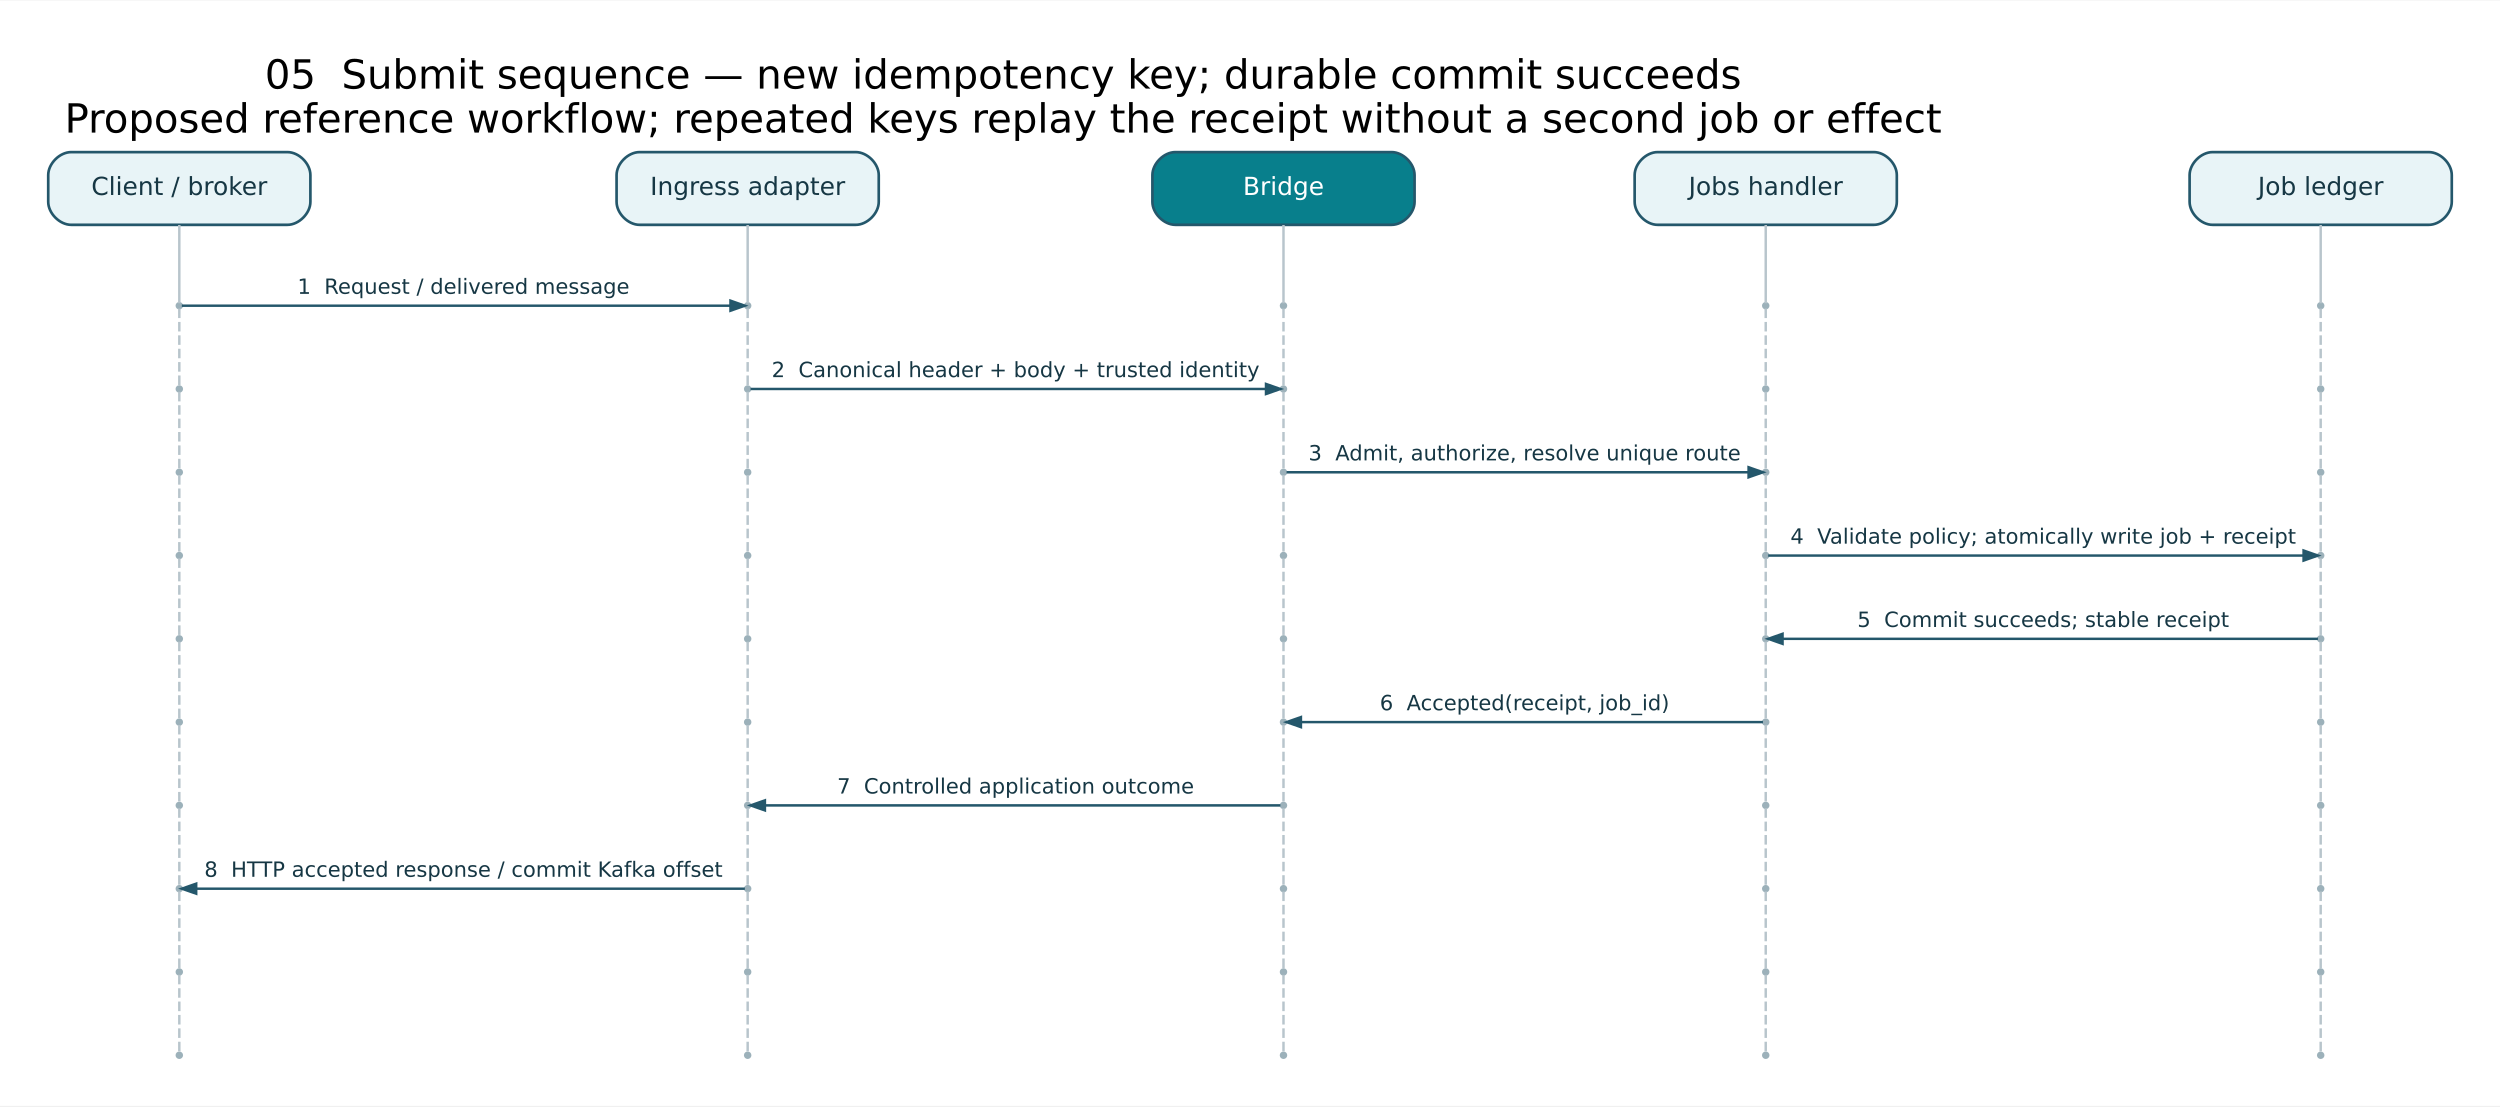
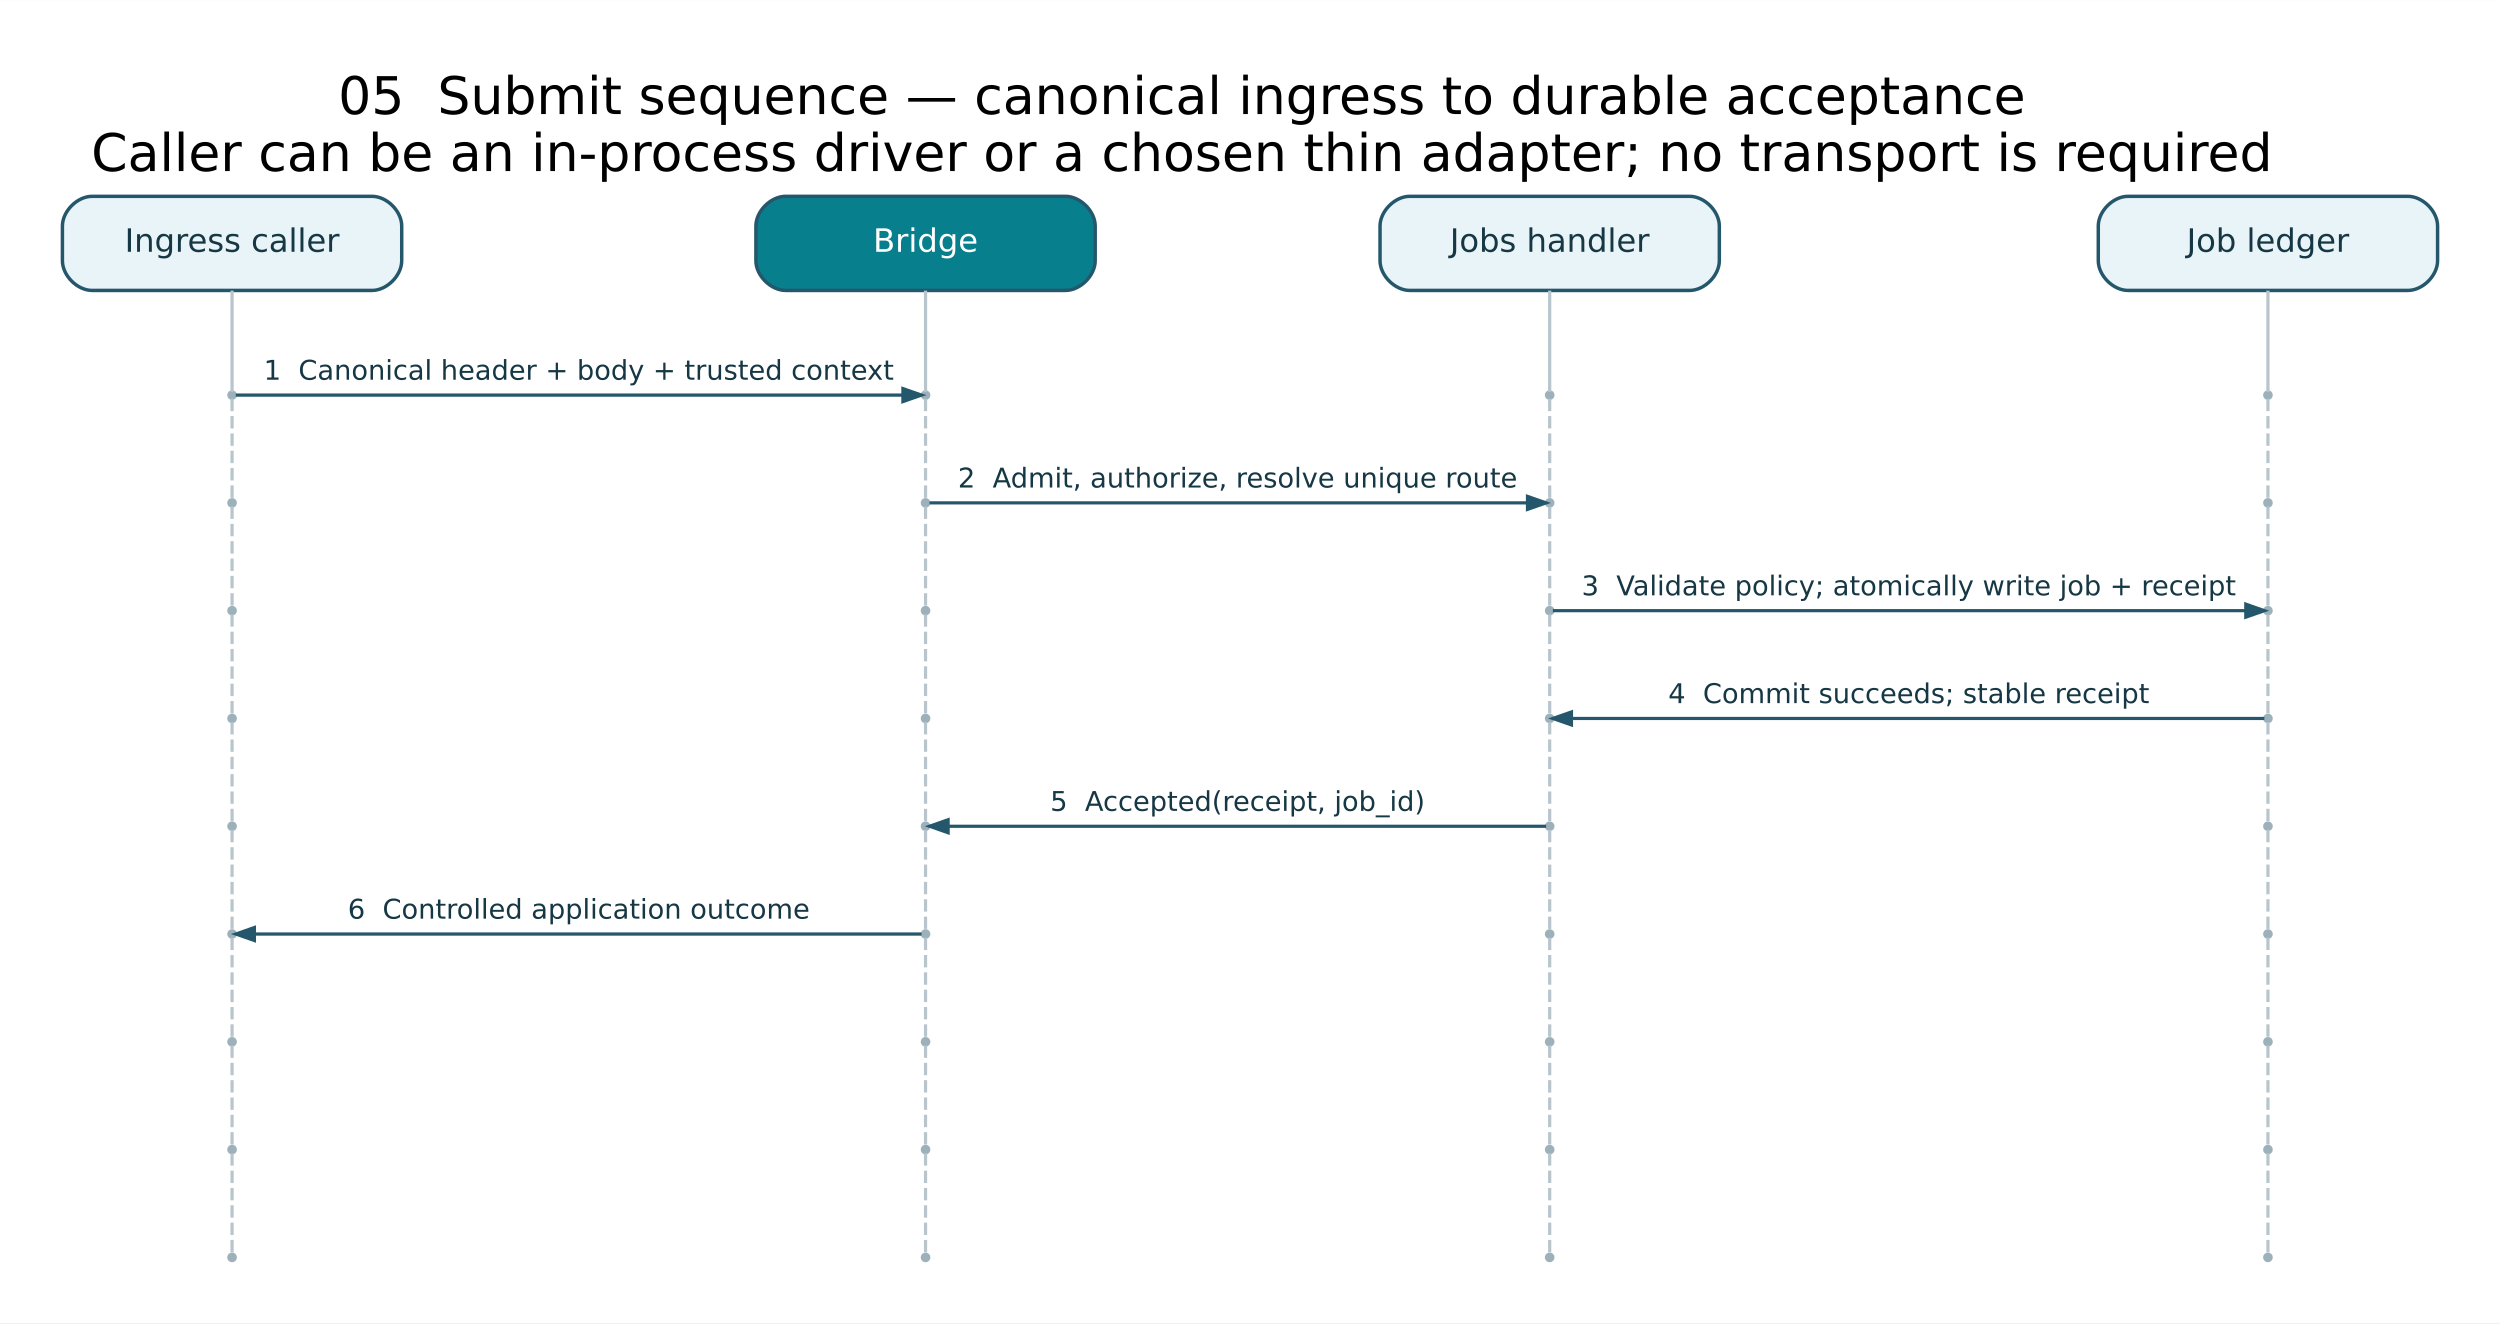
- <svg xmlns="http://www.w3.org/2000/svg" width="1306pt" height="578pt" viewBox="0.00 0.00 1306.40 577.60">
-   <g id="graph0" class="graph" transform="scale(1 1) rotate(0) translate(25.2 552.4)">
-     <polygon fill="white" stroke="transparent" points="-25.2,25.2 -25.2,-552.4 1281.2,-552.4 1281.2,25.2 -25.2,25.2" />
-     <text text-anchor="middle" x="499" y="-506.4" font-family="DejaVu Sans" font-size="21.00">05  Submit sequence — new idempotency key; durable commit succeeds</text>
-     <text text-anchor="middle" x="499" y="-483.4" font-family="DejaVu Sans" font-size="21.00">Proposed reference workflow; repeated keys replay the receipt without a second job or effect</text>
+ <svg xmlns="http://www.w3.org/2000/svg" width="1009pt" height="534pt" viewBox="0.00 0.00 1009.40 534.08">
+   <g id="graph0" class="graph" transform="scale(1 1) rotate(0) translate(25.2 508.88)">
+     <polygon fill="white" stroke="transparent" points="-25.2,25.2 -25.2,-508.88 984.2,-508.88 984.2,25.2 -25.2,25.2" />
+     <text text-anchor="middle" x="452" y="-462.88" font-family="DejaVu Sans" font-size="21.00">05  Submit sequence — canonical ingress to durable acceptance</text>
+     <text text-anchor="middle" x="452" y="-439.88" font-family="DejaVu Sans" font-size="21.00">Caller can be an in-process driver or a chosen thin adapter; no transport is required</text>
    <g id="node1" class="node">
-       <path fill="#e8f4f7" stroke="#24576b" stroke-width="1.4" d="M125,-473.2C125,-473.2 12,-473.2 12,-473.2 6,-473.2 0,-467.2 0,-461.2 0,-461.2 0,-447.2 0,-447.2 0,-441.2 6,-435.2 12,-435.2 12,-435.2 125,-435.2 125,-435.2 131,-435.2 137,-441.2 137,-447.2 137,-447.2 137,-461.2 137,-461.2 137,-467.2 131,-473.2 125,-473.2" />
-       <text text-anchor="middle" x="68.5" y="-450.8" font-family="DejaVu Sans" font-size="13.00" fill="#163744">Client / broker</text>
+       <path fill="#e8f4f7" stroke="#24576b" stroke-width="1.4" d="M125,-429.68C125,-429.68 12,-429.68 12,-429.68 6,-429.68 0,-423.68 0,-417.68 0,-417.68 0,-403.68 0,-403.68 0,-397.68 6,-391.68 12,-391.68 12,-391.68 125,-391.68 125,-391.68 131,-391.68 137,-397.68 137,-403.68 137,-403.68 137,-417.68 137,-417.68 137,-423.68 131,-429.68 125,-429.68" />
+       <text text-anchor="middle" x="68.5" y="-407.28" font-family="DejaVu Sans" font-size="13.00" fill="#163744">Ingress caller</text>
    </g>
    <g id="node2" class="node">
-       <path fill="#e8f4f7" stroke="#24576b" stroke-width="1.4" d="M422,-473.2C422,-473.2 309,-473.2 309,-473.2 303,-473.2 297,-467.2 297,-461.2 297,-461.2 297,-447.2 297,-447.2 297,-441.2 303,-435.2 309,-435.2 309,-435.2 422,-435.2 422,-435.2 428,-435.2 434,-441.2 434,-447.2 434,-447.2 434,-461.2 434,-461.2 434,-467.2 428,-473.2 422,-473.2" />
-       <text text-anchor="middle" x="365.5" y="-450.8" font-family="DejaVu Sans" font-size="13.00" fill="#163744">Ingress adapter</text>
+       <path fill="#087f8c" stroke="#24576b" stroke-width="1.4" d="M405,-429.68C405,-429.68 292,-429.68 292,-429.68 286,-429.68 280,-423.68 280,-417.68 280,-417.68 280,-403.68 280,-403.68 280,-397.68 286,-391.68 292,-391.68 292,-391.68 405,-391.68 405,-391.68 411,-391.68 417,-397.68 417,-403.68 417,-403.68 417,-417.68 417,-417.68 417,-423.68 411,-429.68 405,-429.68" />
+       <text text-anchor="middle" x="348.5" y="-407.28" font-family="DejaVu Sans" font-size="13.00" fill="white">Bridge</text>
+     </g>
+     <g id="node5" class="node">
+       <ellipse fill="#9cb1ba" stroke="#9cb1ba" stroke-width="1.4" cx="68.5" cy="-349.42" rx="1.26" ry="1.26" />
+     </g>
+     <g id="edge31" class="edge">
+       <path fill="none" stroke="#b8c5cc" stroke-width="1.3" d="M68.5,-391.58C68.5,-375.24 68.5,-353.36 68.5,-350.69" />
+     </g>
+     <g id="node3" class="node">
+       <path fill="#e8f4f7" stroke="#24576b" stroke-width="1.4" d="M657,-429.68C657,-429.68 544,-429.68 544,-429.68 538,-429.68 532,-423.68 532,-417.68 532,-417.68 532,-403.68 532,-403.68 532,-397.68 538,-391.68 544,-391.68 544,-391.68 657,-391.68 657,-391.68 663,-391.68 669,-397.68 669,-403.68 669,-403.68 669,-417.68 669,-417.68 669,-423.68 663,-429.68 657,-429.68" />
+       <text text-anchor="middle" x="600.5" y="-407.28" font-family="DejaVu Sans" font-size="13.00" fill="#163744">Jobs handler</text>
    </g>
    <g id="node6" class="node">
-       <ellipse fill="#9cb1ba" stroke="#9cb1ba" stroke-width="1.4" cx="68.5" cy="-392.94" rx="1.26" ry="1.26" />
+       <ellipse fill="#9cb1ba" stroke="#9cb1ba" stroke-width="1.4" cx="348.5" cy="-349.42" rx="1.26" ry="1.26" />
+     </g>
+     <g id="edge40" class="edge">
+       <path fill="none" stroke="#b8c5cc" stroke-width="1.3" d="M348.5,-391.58C348.5,-375.24 348.5,-353.36 348.5,-350.69" />
+     </g>
+     <g id="node4" class="node">
+       <path fill="#e8f4f7" stroke="#24576b" stroke-width="1.4" d="M947,-429.68C947,-429.68 834,-429.68 834,-429.68 828,-429.68 822,-423.68 822,-417.68 822,-417.68 822,-403.68 822,-403.68 822,-397.68 828,-391.68 834,-391.68 834,-391.68 947,-391.68 947,-391.68 953,-391.68 959,-397.68 959,-403.68 959,-403.68 959,-417.68 959,-417.68 959,-423.68 953,-429.68 947,-429.68" />
+       <text text-anchor="middle" x="890.5" y="-407.28" font-family="DejaVu Sans" font-size="13.00" fill="#163744">Job ledger</text>
+     </g>
+     <g id="node7" class="node">
+       <ellipse fill="#9cb1ba" stroke="#9cb1ba" stroke-width="1.4" cx="600.5" cy="-349.42" rx="1.26" ry="1.26" />
+     </g>
+     <g id="edge49" class="edge">
+       <path fill="none" stroke="#b8c5cc" stroke-width="1.3" d="M600.5,-391.58C600.5,-375.24 600.5,-353.36 600.5,-350.69" />
+     </g>
+     <g id="node8" class="node">
+       <ellipse fill="#9cb1ba" stroke="#9cb1ba" stroke-width="1.4" cx="890.5" cy="-349.42" rx="1.26" ry="1.26" />
+     </g>
+     <g id="edge58" class="edge">
+       <path fill="none" stroke="#b8c5cc" stroke-width="1.3" d="M890.5,-391.58C890.5,-375.24 890.5,-353.36 890.5,-350.69" />
+     </g>
+     <g id="edge67" class="edge">
+       <path fill="none" stroke="#24576b" stroke-width="1.3" d="M70.01,-349.42C89.54,-349.42 293.12,-349.42 339.25,-349.42" />
+       <polygon fill="#24576b" stroke="#24576b" stroke-width="1.3" points="339.36,-352.05 346.86,-349.42 339.36,-346.8 339.36,-352.05" />
+       <text text-anchor="middle" x="208.5" y="-355.62" font-family="DejaVu Sans" font-size="11.00" fill="#163744">1  Canonical header + body + trusted context</text>
+     </g>
+     <g id="node9" class="node">
+       <ellipse fill="#9cb1ba" stroke="#9cb1ba" stroke-width="1.4" cx="68.5" cy="-305.9" rx="1.26" ry="1.26" />
+     </g>
+     <g id="edge32" class="edge">
+       <path fill="none" stroke="#b8c5cc" stroke-width="1.3" stroke-dasharray="5,2" d="M68.5,-347.95C68.5,-343.68 68.5,-311.34 68.5,-307.31" />
+     </g>
+     <g id="node10" class="node">
+       <ellipse fill="#9cb1ba" stroke="#9cb1ba" stroke-width="1.4" cx="348.5" cy="-305.9" rx="1.26" ry="1.26" />
+     </g>
+     <g id="edge41" class="edge">
+       <path fill="none" stroke="#b8c5cc" stroke-width="1.3" stroke-dasharray="5,2" d="M348.5,-347.95C348.5,-343.68 348.5,-311.34 348.5,-307.31" />
+     </g>
+     <g id="node11" class="node">
+       <ellipse fill="#9cb1ba" stroke="#9cb1ba" stroke-width="1.4" cx="600.5" cy="-305.9" rx="1.26" ry="1.26" />
+     </g>
+     <g id="edge50" class="edge">
+       <path fill="none" stroke="#b8c5cc" stroke-width="1.3" stroke-dasharray="5,2" d="M600.5,-347.95C600.5,-343.68 600.5,-311.34 600.5,-307.31" />
+     </g>
+     <g id="node12" class="node">
+       <ellipse fill="#9cb1ba" stroke="#9cb1ba" stroke-width="1.4" cx="890.5" cy="-305.9" rx="1.26" ry="1.26" />
+     </g>
+     <g id="edge59" class="edge">
+       <path fill="none" stroke="#b8c5cc" stroke-width="1.3" stroke-dasharray="5,2" d="M890.5,-347.95C890.5,-343.68 890.5,-311.34 890.5,-307.31" />
+     </g>
+     <g id="node13" class="node">
+       <ellipse fill="#9cb1ba" stroke="#9cb1ba" stroke-width="1.4" cx="68.5" cy="-262.38" rx="1.26" ry="1.26" />
+     </g>
+     <g id="edge33" class="edge">
+       <path fill="none" stroke="#b8c5cc" stroke-width="1.3" stroke-dasharray="5,2" d="M68.5,-304.43C68.5,-300.16 68.5,-267.82 68.5,-263.79" />
+     </g>
+     <g id="edge68" class="edge">
+       <path fill="none" stroke="#24576b" stroke-width="1.3" d="M350.11,-305.9C369.01,-305.9 548.76,-305.9 591.44,-305.9" />
+       <polygon fill="#24576b" stroke="#24576b" stroke-width="1.3" points="591.54,-308.53 599.04,-305.9 591.54,-303.28 591.54,-308.53" />
+       <text text-anchor="middle" x="474.5" y="-312.1" font-family="DejaVu Sans" font-size="11.00" fill="#163744">2  Admit, authorize, resolve unique route</text>
+     </g>
+     <g id="node14" class="node">
+       <ellipse fill="#9cb1ba" stroke="#9cb1ba" stroke-width="1.4" cx="348.5" cy="-262.38" rx="1.26" ry="1.26" />
+     </g>
+     <g id="edge42" class="edge">
+       <path fill="none" stroke="#b8c5cc" stroke-width="1.3" stroke-dasharray="5,2" d="M348.5,-304.43C348.5,-300.16 348.5,-267.82 348.5,-263.79" />
+     </g>
+     <g id="node15" class="node">
+       <ellipse fill="#9cb1ba" stroke="#9cb1ba" stroke-width="1.4" cx="600.5" cy="-262.38" rx="1.26" ry="1.26" />
+     </g>
+     <g id="edge51" class="edge">
+       <path fill="none" stroke="#b8c5cc" stroke-width="1.3" stroke-dasharray="5,2" d="M600.5,-304.43C600.5,-300.16 600.5,-267.82 600.5,-263.79" />
+     </g>
+     <g id="node16" class="node">
+       <ellipse fill="#9cb1ba" stroke="#9cb1ba" stroke-width="1.4" cx="890.5" cy="-262.38" rx="1.26" ry="1.26" />
+     </g>
+     <g id="edge60" class="edge">
+       <path fill="none" stroke="#b8c5cc" stroke-width="1.3" stroke-dasharray="5,2" d="M890.5,-304.43C890.5,-300.16 890.5,-267.82 890.5,-263.79" />
+     </g>
+     <g id="node17" class="node">
+       <ellipse fill="#9cb1ba" stroke="#9cb1ba" stroke-width="1.4" cx="68.5" cy="-218.86" rx="1.26" ry="1.26" />
+     </g>
+     <g id="edge34" class="edge">
+       <path fill="none" stroke="#b8c5cc" stroke-width="1.3" stroke-dasharray="5,2" d="M68.5,-260.91C68.5,-256.64 68.5,-224.3 68.5,-220.27" />
+     </g>
+     <g id="node18" class="node">
+       <ellipse fill="#9cb1ba" stroke="#9cb1ba" stroke-width="1.4" cx="348.5" cy="-218.86" rx="1.26" ry="1.26" />
+     </g>
+     <g id="edge43" class="edge">
+       <path fill="none" stroke="#b8c5cc" stroke-width="1.3" stroke-dasharray="5,2" d="M348.5,-260.91C348.5,-256.64 348.5,-224.3 348.5,-220.27" />
+     </g>
+     <g id="edge69" class="edge">
+       <path fill="none" stroke="#24576b" stroke-width="1.3" d="M601.79,-262.38C620.41,-262.38 834.45,-262.38 881.42,-262.38" />
+       <polygon fill="#24576b" stroke="#24576b" stroke-width="1.3" points="881.56,-265.01 889.06,-262.38 881.56,-259.76 881.56,-265.01" />
+       <text text-anchor="middle" x="745.5" y="-268.58" font-family="DejaVu Sans" font-size="11.00" fill="#163744">3  Validate policy; atomically write job + receipt</text>
+     </g>
+     <g id="node19" class="node">
+       <ellipse fill="#9cb1ba" stroke="#9cb1ba" stroke-width="1.4" cx="600.5" cy="-218.86" rx="1.26" ry="1.26" />
+     </g>
+     <g id="edge52" class="edge">
+       <path fill="none" stroke="#b8c5cc" stroke-width="1.3" stroke-dasharray="5,2" d="M600.5,-260.91C600.5,-256.64 600.5,-224.3 600.5,-220.27" />
+     </g>
+     <g id="node20" class="node">
+       <ellipse fill="#9cb1ba" stroke="#9cb1ba" stroke-width="1.4" cx="890.5" cy="-218.86" rx="1.26" ry="1.26" />
+     </g>
+     <g id="edge61" class="edge">
+       <path fill="none" stroke="#b8c5cc" stroke-width="1.3" stroke-dasharray="5,2" d="M890.5,-260.91C890.5,-256.64 890.5,-224.3 890.5,-220.27" />
+     </g>
+     <g id="node21" class="node">
+       <ellipse fill="#9cb1ba" stroke="#9cb1ba" stroke-width="1.4" cx="68.5" cy="-175.34" rx="1.26" ry="1.26" />
+     </g>
+     <g id="edge35" class="edge">
+       <path fill="none" stroke="#b8c5cc" stroke-width="1.3" stroke-dasharray="5,2" d="M68.5,-217.39C68.5,-213.12 68.5,-180.78 68.5,-176.75" />
+     </g>
+     <g id="node22" class="node">
+       <ellipse fill="#9cb1ba" stroke="#9cb1ba" stroke-width="1.4" cx="348.5" cy="-175.34" rx="1.26" ry="1.26" />
+     </g>
+     <g id="edge44" class="edge">
+       <path fill="none" stroke="#b8c5cc" stroke-width="1.3" stroke-dasharray="5,2" d="M348.5,-217.39C348.5,-213.12 348.5,-180.78 348.5,-176.75" />
+     </g>
+     <g id="node23" class="node">
+       <ellipse fill="#9cb1ba" stroke="#9cb1ba" stroke-width="1.4" cx="600.5" cy="-175.34" rx="1.26" ry="1.26" />
+     </g>
+     <g id="edge53" class="edge">
+       <path fill="none" stroke="#b8c5cc" stroke-width="1.3" stroke-dasharray="5,2" d="M600.5,-217.39C600.5,-213.12 600.5,-180.78 600.5,-176.75" />
+     </g>
+     <g id="edge70" class="edge">
+       <path fill="none" stroke="#24576b" stroke-width="1.3" d="M889.06,-218.86C869.47,-218.86 656.21,-218.86 609.51,-218.86" />
+       <polygon fill="#24576b" stroke="#24576b" stroke-width="1.3" points="609.29,-216.24 601.79,-218.86 609.29,-221.49 609.29,-216.24" />
+       <text text-anchor="middle" x="745.5" y="-225.06" font-family="DejaVu Sans" font-size="11.00" fill="#163744">4  Commit succeeds; stable receipt</text>
+     </g>
+     <g id="node24" class="node">
+       <ellipse fill="#9cb1ba" stroke="#9cb1ba" stroke-width="1.4" cx="890.5" cy="-175.34" rx="1.26" ry="1.26" />
+     </g>
+     <g id="edge62" class="edge">
+       <path fill="none" stroke="#b8c5cc" stroke-width="1.3" stroke-dasharray="5,2" d="M890.5,-217.39C890.5,-213.12 890.5,-180.78 890.5,-176.75" />
+     </g>
+     <g id="node25" class="node">
+       <ellipse fill="#9cb1ba" stroke="#9cb1ba" stroke-width="1.4" cx="68.5" cy="-131.82" rx="1.26" ry="1.26" />
+     </g>
+     <g id="edge36" class="edge">
+       <path fill="none" stroke="#b8c5cc" stroke-width="1.3" stroke-dasharray="5,2" d="M68.5,-173.87C68.5,-169.6 68.5,-137.26 68.5,-133.23" />
+     </g>
+     <g id="node26" class="node">
+       <ellipse fill="#9cb1ba" stroke="#9cb1ba" stroke-width="1.4" cx="348.5" cy="-131.82" rx="1.26" ry="1.26" />
    </g>
    <g id="edge45" class="edge">
-       <path fill="none" stroke="#b8c5cc" stroke-width="1.3" d="M68.5,-435.1C68.5,-418.76 68.5,-396.88 68.5,-394.21" />
-     </g>
-     <g id="node3" class="node">
-       <path fill="#087f8c" stroke="#24576b" stroke-width="1.4" d="M702,-473.2C702,-473.2 589,-473.2 589,-473.2 583,-473.2 577,-467.2 577,-461.2 577,-461.2 577,-447.2 577,-447.2 577,-441.2 583,-435.2 589,-435.2 589,-435.2 702,-435.2 702,-435.2 708,-435.2 714,-441.2 714,-447.2 714,-447.2 714,-461.2 714,-461.2 714,-467.2 708,-473.2 702,-473.2" />
-       <text text-anchor="middle" x="645.5" y="-450.8" font-family="DejaVu Sans" font-size="13.00" fill="white">Bridge</text>
-     </g>
-     <g id="node7" class="node">
-       <ellipse fill="#9cb1ba" stroke="#9cb1ba" stroke-width="1.4" cx="365.5" cy="-392.94" rx="1.26" ry="1.26" />
+       <path fill="none" stroke="#b8c5cc" stroke-width="1.3" stroke-dasharray="5,2" d="M348.5,-173.87C348.5,-169.6 348.5,-137.26 348.5,-133.23" />
+     </g>
+     <g id="edge71" class="edge">
+       <path fill="none" stroke="#24576b" stroke-width="1.3" d="M599.04,-175.34C580.94,-175.34 400.53,-175.34 357.62,-175.34" />
+       <polygon fill="#24576b" stroke="#24576b" stroke-width="1.3" points="357.61,-172.72 350.11,-175.34 357.61,-177.97 357.61,-172.72" />
+       <text text-anchor="middle" x="474.5" y="-181.54" font-family="DejaVu Sans" font-size="11.00" fill="#163744">5  Accepted(receipt, job_id)</text>
+     </g>
+     <g id="node27" class="node">
+       <ellipse fill="#9cb1ba" stroke="#9cb1ba" stroke-width="1.4" cx="600.5" cy="-131.82" rx="1.26" ry="1.26" />
+     </g>
+     <g id="edge54" class="edge">
+       <path fill="none" stroke="#b8c5cc" stroke-width="1.3" stroke-dasharray="5,2" d="M600.5,-173.87C600.5,-169.6 600.5,-137.26 600.5,-133.23" />
+     </g>
+     <g id="node28" class="node">
+       <ellipse fill="#9cb1ba" stroke="#9cb1ba" stroke-width="1.4" cx="890.5" cy="-131.82" rx="1.26" ry="1.26" />
+     </g>
+     <g id="edge63" class="edge">
+       <path fill="none" stroke="#b8c5cc" stroke-width="1.3" stroke-dasharray="5,2" d="M890.5,-173.87C890.5,-169.6 890.5,-137.26 890.5,-133.23" />
+     </g>
+     <g id="node29" class="node">
+       <ellipse fill="#9cb1ba" stroke="#9cb1ba" stroke-width="1.4" cx="68.5" cy="-88.3" rx="1.26" ry="1.26" />
+     </g>
+     <g id="edge37" class="edge">
+       <path fill="none" stroke="#b8c5cc" stroke-width="1.3" stroke-dasharray="5,2" d="M68.5,-130.35C68.5,-126.08 68.5,-93.74 68.5,-89.71" />
+     </g>
+     <g id="edge72" class="edge">
+       <path fill="none" stroke="#24576b" stroke-width="1.3" d="M346.86,-131.82C326.55,-131.82 123.72,-131.82 77.74,-131.82" />
+       <polygon fill="#24576b" stroke="#24576b" stroke-width="1.3" points="77.51,-129.2 70.01,-131.82 77.51,-134.45 77.51,-129.2" />
+       <text text-anchor="middle" x="208.5" y="-138.02" font-family="DejaVu Sans" font-size="11.00" fill="#163744">6  Controlled application outcome</text>
+     </g>
+     <g id="node30" class="node">
+       <ellipse fill="#9cb1ba" stroke="#9cb1ba" stroke-width="1.4" cx="348.5" cy="-88.3" rx="1.26" ry="1.26" />
+     </g>
+     <g id="edge46" class="edge">
+       <path fill="none" stroke="#b8c5cc" stroke-width="1.3" stroke-dasharray="5,2" d="M348.5,-130.35C348.5,-126.08 348.5,-93.74 348.5,-89.71" />
+     </g>
+     <g id="node31" class="node">
+       <ellipse fill="#9cb1ba" stroke="#9cb1ba" stroke-width="1.4" cx="600.5" cy="-88.3" rx="1.26" ry="1.26" />
    </g>
    <g id="edge55" class="edge">
-       <path fill="none" stroke="#b8c5cc" stroke-width="1.3" d="M365.5,-435.1C365.5,-418.76 365.5,-396.88 365.5,-394.21" />
-     </g>
-     <g id="node4" class="node">
-       <path fill="#e8f4f7" stroke="#24576b" stroke-width="1.4" d="M954,-473.2C954,-473.2 841,-473.2 841,-473.2 835,-473.2 829,-467.2 829,-461.2 829,-461.2 829,-447.2 829,-447.2 829,-441.2 835,-435.2 841,-435.2 841,-435.2 954,-435.2 954,-435.2 960,-435.2 966,-441.2 966,-447.2 966,-447.2 966,-461.2 966,-461.2 966,-467.2 960,-473.2 954,-473.2" />
-       <text text-anchor="middle" x="897.5" y="-450.8" font-family="DejaVu Sans" font-size="13.00" fill="#163744">Jobs handler</text>
-     </g>
-     <g id="node8" class="node">
-       <ellipse fill="#9cb1ba" stroke="#9cb1ba" stroke-width="1.4" cx="645.5" cy="-392.94" rx="1.26" ry="1.26" />
+       <path fill="none" stroke="#b8c5cc" stroke-width="1.3" stroke-dasharray="5,2" d="M600.5,-130.35C600.5,-126.08 600.5,-93.74 600.5,-89.71" />
+     </g>
+     <g id="node32" class="node">
+       <ellipse fill="#9cb1ba" stroke="#9cb1ba" stroke-width="1.4" cx="890.5" cy="-88.3" rx="1.26" ry="1.26" />
+     </g>
+     <g id="edge64" class="edge">
+       <path fill="none" stroke="#b8c5cc" stroke-width="1.3" stroke-dasharray="5,2" d="M890.5,-130.35C890.5,-126.08 890.5,-93.74 890.5,-89.71" />
+     </g>
+     <g id="node33" class="node">
+       <ellipse fill="#9cb1ba" stroke="#9cb1ba" stroke-width="1.4" cx="68.5" cy="-44.78" rx="1.26" ry="1.26" />
+     </g>
+     <g id="edge38" class="edge">
+       <path fill="none" stroke="#b8c5cc" stroke-width="1.3" stroke-dasharray="5,2" d="M68.5,-86.83C68.5,-82.56 68.5,-50.22 68.5,-46.19" />
+     </g>
+     <g id="node34" class="node">
+       <ellipse fill="#9cb1ba" stroke="#9cb1ba" stroke-width="1.4" cx="348.5" cy="-44.78" rx="1.26" ry="1.26" />
+     </g>
+     <g id="edge47" class="edge">
+       <path fill="none" stroke="#b8c5cc" stroke-width="1.3" stroke-dasharray="5,2" d="M348.5,-86.83C348.5,-82.56 348.5,-50.22 348.5,-46.19" />
+     </g>
+     <g id="node35" class="node">
+       <ellipse fill="#9cb1ba" stroke="#9cb1ba" stroke-width="1.4" cx="600.5" cy="-44.78" rx="1.26" ry="1.26" />
+     </g>
+     <g id="edge56" class="edge">
+       <path fill="none" stroke="#b8c5cc" stroke-width="1.3" stroke-dasharray="5,2" d="M600.5,-86.83C600.5,-82.56 600.5,-50.22 600.5,-46.19" />
+     </g>
+     <g id="node36" class="node">
+       <ellipse fill="#9cb1ba" stroke="#9cb1ba" stroke-width="1.4" cx="890.5" cy="-44.78" rx="1.26" ry="1.26" />
    </g>
    <g id="edge65" class="edge">
-       <path fill="none" stroke="#b8c5cc" stroke-width="1.3" d="M645.5,-435.1C645.5,-418.76 645.5,-396.88 645.5,-394.21" />
-     </g>
-     <g id="node5" class="node">
-       <path fill="#e8f4f7" stroke="#24576b" stroke-width="1.4" d="M1244,-473.2C1244,-473.2 1131,-473.2 1131,-473.2 1125,-473.2 1119,-467.2 1119,-461.2 1119,-461.2 1119,-447.2 1119,-447.2 1119,-441.2 1125,-435.2 1131,-435.2 1131,-435.2 1244,-435.2 1244,-435.2 1250,-435.2 1256,-441.2 1256,-447.2 1256,-447.2 1256,-461.2 1256,-461.2 1256,-467.2 1250,-473.2 1244,-473.2" />
-       <text text-anchor="middle" x="1187.5" y="-450.8" font-family="DejaVu Sans" font-size="13.00" fill="#163744">Job ledger</text>
-     </g>
-     <g id="node9" class="node">
-       <ellipse fill="#9cb1ba" stroke="#9cb1ba" stroke-width="1.4" cx="897.5" cy="-392.94" rx="1.26" ry="1.26" />
-     </g>
-     <g id="edge75" class="edge">
-       <path fill="none" stroke="#b8c5cc" stroke-width="1.3" d="M897.5,-435.1C897.5,-418.76 897.5,-396.88 897.5,-394.21" />
-     </g>
-     <g id="node10" class="node">
-       <ellipse fill="#9cb1ba" stroke="#9cb1ba" stroke-width="1.4" cx="1187.5" cy="-392.94" rx="1.26" ry="1.26" />
-     </g>
-     <g id="edge85" class="edge">
-       <path fill="none" stroke="#b8c5cc" stroke-width="1.3" d="M1187.5,-435.1C1187.5,-418.76 1187.5,-396.88 1187.5,-394.21" />
-     </g>
-     <g id="edge95" class="edge">
-       <path fill="none" stroke="#24576b" stroke-width="1.3" d="M69.82,-392.94C88.93,-392.94 309.02,-392.94 356.51,-392.94" />
-       <polygon fill="#24576b" stroke="#24576b" stroke-width="1.3" points="356.52,-395.57 364.02,-392.94 356.52,-390.32 356.52,-395.57" />
-       <text text-anchor="middle" x="217" y="-399.14" font-family="DejaVu Sans" font-size="11.00" fill="#163744">1  Request / delivered message</text>
-     </g>
-     <g id="node11" class="node">
-       <ellipse fill="#9cb1ba" stroke="#9cb1ba" stroke-width="1.4" cx="68.5" cy="-349.42" rx="1.26" ry="1.26" />
-     </g>
-     <g id="edge46" class="edge">
-       <path fill="none" stroke="#b8c5cc" stroke-width="1.3" stroke-dasharray="5,2" d="M68.5,-391.47C68.5,-387.2 68.5,-354.86 68.5,-350.83" />
-     </g>
-     <g id="node12" class="node">
-       <ellipse fill="#9cb1ba" stroke="#9cb1ba" stroke-width="1.4" cx="365.5" cy="-349.42" rx="1.26" ry="1.26" />
-     </g>
-     <g id="edge56" class="edge">
-       <path fill="none" stroke="#b8c5cc" stroke-width="1.3" stroke-dasharray="5,2" d="M365.5,-391.47C365.5,-387.2 365.5,-354.86 365.5,-350.83" />
-     </g>
-     <g id="node13" class="node">
-       <ellipse fill="#9cb1ba" stroke="#9cb1ba" stroke-width="1.4" cx="645.5" cy="-349.42" rx="1.26" ry="1.26" />
+       <path fill="none" stroke="#b8c5cc" stroke-width="1.3" stroke-dasharray="5,2" d="M890.5,-86.83C890.5,-82.56 890.5,-50.22 890.5,-46.19" />
+     </g>
+     <g id="node37" class="node">
+       <ellipse fill="#9cb1ba" stroke="#9cb1ba" stroke-width="1.4" cx="68.5" cy="-1.26" rx="1.26" ry="1.26" />
+     </g>
+     <g id="edge39" class="edge">
+       <path fill="none" stroke="#b8c5cc" stroke-width="1.3" stroke-dasharray="5,2" d="M68.5,-43.31C68.5,-39.04 68.5,-6.7 68.5,-2.67" />
+     </g>
+     <g id="node38" class="node">
+       <ellipse fill="#9cb1ba" stroke="#9cb1ba" stroke-width="1.4" cx="348.5" cy="-1.26" rx="1.26" ry="1.26" />
+     </g>
+     <g id="edge48" class="edge">
+       <path fill="none" stroke="#b8c5cc" stroke-width="1.3" stroke-dasharray="5,2" d="M348.5,-43.31C348.5,-39.04 348.5,-6.7 348.5,-2.67" />
+     </g>
+     <g id="node39" class="node">
+       <ellipse fill="#9cb1ba" stroke="#9cb1ba" stroke-width="1.4" cx="600.5" cy="-1.26" rx="1.26" ry="1.26" />
+     </g>
+     <g id="edge57" class="edge">
+       <path fill="none" stroke="#b8c5cc" stroke-width="1.3" stroke-dasharray="5,2" d="M600.5,-43.31C600.5,-39.04 600.5,-6.7 600.5,-2.67" />
+     </g>
+     <g id="node40" class="node">
+       <ellipse fill="#9cb1ba" stroke="#9cb1ba" stroke-width="1.4" cx="890.5" cy="-1.26" rx="1.26" ry="1.26" />
    </g>
    <g id="edge66" class="edge">
-       <path fill="none" stroke="#b8c5cc" stroke-width="1.3" stroke-dasharray="5,2" d="M645.5,-391.47C645.5,-387.2 645.5,-354.86 645.5,-350.83" />
-     </g>
-     <g id="node14" class="node">
-       <ellipse fill="#9cb1ba" stroke="#9cb1ba" stroke-width="1.4" cx="897.5" cy="-349.42" rx="1.26" ry="1.26" />
-     </g>
-     <g id="edge76" class="edge">
-       <path fill="none" stroke="#b8c5cc" stroke-width="1.3" stroke-dasharray="5,2" d="M897.5,-391.47C897.5,-387.2 897.5,-354.86 897.5,-350.83" />
-     </g>
-     <g id="node15" class="node">
-       <ellipse fill="#9cb1ba" stroke="#9cb1ba" stroke-width="1.4" cx="1187.5" cy="-349.42" rx="1.26" ry="1.26" />
-     </g>
-     <g id="edge86" class="edge">
-       <path fill="none" stroke="#b8c5cc" stroke-width="1.3" stroke-dasharray="5,2" d="M1187.5,-391.47C1187.5,-387.2 1187.5,-354.86 1187.5,-350.83" />
-     </g>
-     <g id="node16" class="node">
-       <ellipse fill="#9cb1ba" stroke="#9cb1ba" stroke-width="1.4" cx="68.5" cy="-305.9" rx="1.26" ry="1.26" />
-     </g>
-     <g id="edge47" class="edge">
-       <path fill="none" stroke="#b8c5cc" stroke-width="1.3" stroke-dasharray="5,2" d="M68.5,-347.95C68.5,-343.68 68.5,-311.34 68.5,-307.31" />
-     </g>
-     <g id="edge96" class="edge">
-       <path fill="none" stroke="#24576b" stroke-width="1.3" d="M367.01,-349.42C386.54,-349.42 590.12,-349.42 636.25,-349.42" />
-       <polygon fill="#24576b" stroke="#24576b" stroke-width="1.3" points="636.36,-352.05 643.86,-349.42 636.36,-346.8 636.36,-352.05" />
-       <text text-anchor="middle" x="505.5" y="-355.62" font-family="DejaVu Sans" font-size="11.00" fill="#163744">2  Canonical header + body + trusted identity</text>
-     </g>
-     <g id="node17" class="node">
-       <ellipse fill="#9cb1ba" stroke="#9cb1ba" stroke-width="1.4" cx="365.5" cy="-305.9" rx="1.26" ry="1.26" />
-     </g>
-     <g id="edge57" class="edge">
-       <path fill="none" stroke="#b8c5cc" stroke-width="1.3" stroke-dasharray="5,2" d="M365.5,-347.95C365.5,-343.68 365.5,-311.34 365.5,-307.31" />
-     </g>
-     <g id="node18" class="node">
-       <ellipse fill="#9cb1ba" stroke="#9cb1ba" stroke-width="1.4" cx="645.5" cy="-305.9" rx="1.26" ry="1.26" />
-     </g>
-     <g id="edge67" class="edge">
-       <path fill="none" stroke="#b8c5cc" stroke-width="1.3" stroke-dasharray="5,2" d="M645.5,-347.95C645.5,-343.68 645.5,-311.34 645.5,-307.31" />
-     </g>
-     <g id="node19" class="node">
-       <ellipse fill="#9cb1ba" stroke="#9cb1ba" stroke-width="1.4" cx="897.5" cy="-305.9" rx="1.26" ry="1.26" />
-     </g>
-     <g id="edge77" class="edge">
-       <path fill="none" stroke="#b8c5cc" stroke-width="1.3" stroke-dasharray="5,2" d="M897.5,-347.95C897.5,-343.68 897.5,-311.34 897.5,-307.31" />
-     </g>
-     <g id="node20" class="node">
-       <ellipse fill="#9cb1ba" stroke="#9cb1ba" stroke-width="1.4" cx="1187.5" cy="-305.9" rx="1.26" ry="1.26" />
-     </g>
-     <g id="edge87" class="edge">
-       <path fill="none" stroke="#b8c5cc" stroke-width="1.3" stroke-dasharray="5,2" d="M1187.5,-347.95C1187.5,-343.68 1187.5,-311.34 1187.5,-307.31" />
-     </g>
-     <g id="node21" class="node">
-       <ellipse fill="#9cb1ba" stroke="#9cb1ba" stroke-width="1.4" cx="68.5" cy="-262.38" rx="1.26" ry="1.26" />
-     </g>
-     <g id="edge48" class="edge">
-       <path fill="none" stroke="#b8c5cc" stroke-width="1.3" stroke-dasharray="5,2" d="M68.5,-304.43C68.5,-300.16 68.5,-267.82 68.5,-263.79" />
-     </g>
-     <g id="node22" class="node">
-       <ellipse fill="#9cb1ba" stroke="#9cb1ba" stroke-width="1.4" cx="365.5" cy="-262.38" rx="1.26" ry="1.26" />
-     </g>
-     <g id="edge58" class="edge">
-       <path fill="none" stroke="#b8c5cc" stroke-width="1.3" stroke-dasharray="5,2" d="M365.5,-304.43C365.5,-300.16 365.5,-267.82 365.5,-263.79" />
-     </g>
-     <g id="edge97" class="edge">
-       <path fill="none" stroke="#24576b" stroke-width="1.3" d="M647.11,-305.9C666.01,-305.9 845.76,-305.9 888.44,-305.9" />
-       <polygon fill="#24576b" stroke="#24576b" stroke-width="1.3" points="888.54,-308.53 896.04,-305.9 888.54,-303.28 888.54,-308.53" />
-       <text text-anchor="middle" x="771.5" y="-312.1" font-family="DejaVu Sans" font-size="11.00" fill="#163744">3  Admit, authorize, resolve unique route</text>
-     </g>
-     <g id="node23" class="node">
-       <ellipse fill="#9cb1ba" stroke="#9cb1ba" stroke-width="1.4" cx="645.5" cy="-262.38" rx="1.26" ry="1.26" />
-     </g>
-     <g id="edge68" class="edge">
-       <path fill="none" stroke="#b8c5cc" stroke-width="1.3" stroke-dasharray="5,2" d="M645.5,-304.43C645.5,-300.16 645.5,-267.82 645.5,-263.79" />
-     </g>
-     <g id="node24" class="node">
-       <ellipse fill="#9cb1ba" stroke="#9cb1ba" stroke-width="1.4" cx="897.5" cy="-262.38" rx="1.26" ry="1.26" />
-     </g>
-     <g id="edge78" class="edge">
-       <path fill="none" stroke="#b8c5cc" stroke-width="1.3" stroke-dasharray="5,2" d="M897.5,-304.43C897.5,-300.16 897.5,-267.82 897.5,-263.79" />
-     </g>
-     <g id="node25" class="node">
-       <ellipse fill="#9cb1ba" stroke="#9cb1ba" stroke-width="1.4" cx="1187.5" cy="-262.38" rx="1.26" ry="1.26" />
-     </g>
-     <g id="edge88" class="edge">
-       <path fill="none" stroke="#b8c5cc" stroke-width="1.3" stroke-dasharray="5,2" d="M1187.5,-304.43C1187.5,-300.16 1187.5,-267.82 1187.5,-263.79" />
-     </g>
-     <g id="node26" class="node">
-       <ellipse fill="#9cb1ba" stroke="#9cb1ba" stroke-width="1.4" cx="68.5" cy="-218.86" rx="1.26" ry="1.26" />
-     </g>
-     <g id="edge49" class="edge">
-       <path fill="none" stroke="#b8c5cc" stroke-width="1.3" stroke-dasharray="5,2" d="M68.5,-260.91C68.5,-256.64 68.5,-224.3 68.5,-220.27" />
-     </g>
-     <g id="node27" class="node">
-       <ellipse fill="#9cb1ba" stroke="#9cb1ba" stroke-width="1.4" cx="365.5" cy="-218.86" rx="1.26" ry="1.26" />
-     </g>
-     <g id="edge59" class="edge">
-       <path fill="none" stroke="#b8c5cc" stroke-width="1.3" stroke-dasharray="5,2" d="M365.5,-260.91C365.5,-256.64 365.5,-224.3 365.5,-220.27" />
-     </g>
-     <g id="node28" class="node">
-       <ellipse fill="#9cb1ba" stroke="#9cb1ba" stroke-width="1.4" cx="645.5" cy="-218.86" rx="1.26" ry="1.26" />
-     </g>
-     <g id="edge69" class="edge">
-       <path fill="none" stroke="#b8c5cc" stroke-width="1.3" stroke-dasharray="5,2" d="M645.5,-260.91C645.5,-256.64 645.5,-224.3 645.5,-220.27" />
-     </g>
-     <g id="edge98" class="edge">
-       <path fill="none" stroke="#24576b" stroke-width="1.3" d="M898.79,-262.38C917.41,-262.38 1131.45,-262.38 1178.42,-262.38" />
-       <polygon fill="#24576b" stroke="#24576b" stroke-width="1.3" points="1178.56,-265.01 1186.06,-262.38 1178.56,-259.76 1178.56,-265.01" />
-       <text text-anchor="middle" x="1042.5" y="-268.58" font-family="DejaVu Sans" font-size="11.00" fill="#163744">4  Validate policy; atomically write job + receipt</text>
-     </g>
-     <g id="node29" class="node">
-       <ellipse fill="#9cb1ba" stroke="#9cb1ba" stroke-width="1.4" cx="897.5" cy="-218.86" rx="1.26" ry="1.26" />
-     </g>
-     <g id="edge79" class="edge">
-       <path fill="none" stroke="#b8c5cc" stroke-width="1.3" stroke-dasharray="5,2" d="M897.5,-260.91C897.5,-256.64 897.5,-224.3 897.5,-220.27" />
-     </g>
-     <g id="node30" class="node">
-       <ellipse fill="#9cb1ba" stroke="#9cb1ba" stroke-width="1.4" cx="1187.5" cy="-218.86" rx="1.26" ry="1.26" />
-     </g>
-     <g id="edge89" class="edge">
-       <path fill="none" stroke="#b8c5cc" stroke-width="1.3" stroke-dasharray="5,2" d="M1187.5,-260.91C1187.5,-256.64 1187.5,-224.3 1187.5,-220.27" />
-     </g>
-     <g id="node31" class="node">
-       <ellipse fill="#9cb1ba" stroke="#9cb1ba" stroke-width="1.4" cx="68.5" cy="-175.34" rx="1.26" ry="1.26" />
-     </g>
-     <g id="edge50" class="edge">
-       <path fill="none" stroke="#b8c5cc" stroke-width="1.3" stroke-dasharray="5,2" d="M68.5,-217.39C68.5,-213.12 68.5,-180.78 68.5,-176.75" />
-     </g>
-     <g id="node32" class="node">
-       <ellipse fill="#9cb1ba" stroke="#9cb1ba" stroke-width="1.4" cx="365.5" cy="-175.34" rx="1.26" ry="1.26" />
-     </g>
-     <g id="edge60" class="edge">
-       <path fill="none" stroke="#b8c5cc" stroke-width="1.3" stroke-dasharray="5,2" d="M365.5,-217.39C365.5,-213.12 365.5,-180.78 365.5,-176.75" />
-     </g>
-     <g id="node33" class="node">
-       <ellipse fill="#9cb1ba" stroke="#9cb1ba" stroke-width="1.4" cx="645.5" cy="-175.34" rx="1.26" ry="1.26" />
-     </g>
-     <g id="edge70" class="edge">
-       <path fill="none" stroke="#b8c5cc" stroke-width="1.3" stroke-dasharray="5,2" d="M645.5,-217.39C645.5,-213.12 645.5,-180.78 645.5,-176.75" />
-     </g>
-     <g id="node34" class="node">
-       <ellipse fill="#9cb1ba" stroke="#9cb1ba" stroke-width="1.4" cx="897.5" cy="-175.34" rx="1.26" ry="1.26" />
-     </g>
-     <g id="edge80" class="edge">
-       <path fill="none" stroke="#b8c5cc" stroke-width="1.3" stroke-dasharray="5,2" d="M897.5,-217.39C897.5,-213.12 897.5,-180.78 897.5,-176.75" />
-     </g>
-     <g id="edge99" class="edge">
-       <path fill="none" stroke="#24576b" stroke-width="1.3" d="M1186.06,-218.86C1166.47,-218.86 953.21,-218.86 906.51,-218.86" />
-       <polygon fill="#24576b" stroke="#24576b" stroke-width="1.3" points="906.29,-216.24 898.79,-218.86 906.29,-221.49 906.29,-216.24" />
-       <text text-anchor="middle" x="1042.5" y="-225.06" font-family="DejaVu Sans" font-size="11.00" fill="#163744">5  Commit succeeds; stable receipt</text>
-     </g>
-     <g id="node35" class="node">
-       <ellipse fill="#9cb1ba" stroke="#9cb1ba" stroke-width="1.4" cx="1187.5" cy="-175.34" rx="1.26" ry="1.26" />
-     </g>
-     <g id="edge90" class="edge">
-       <path fill="none" stroke="#b8c5cc" stroke-width="1.3" stroke-dasharray="5,2" d="M1187.5,-217.39C1187.5,-213.12 1187.5,-180.78 1187.5,-176.75" />
-     </g>
-     <g id="node36" class="node">
-       <ellipse fill="#9cb1ba" stroke="#9cb1ba" stroke-width="1.4" cx="68.5" cy="-131.82" rx="1.26" ry="1.26" />
-     </g>
-     <g id="edge51" class="edge">
-       <path fill="none" stroke="#b8c5cc" stroke-width="1.3" stroke-dasharray="5,2" d="M68.5,-173.87C68.5,-169.6 68.5,-137.26 68.5,-133.23" />
-     </g>
-     <g id="node37" class="node">
-       <ellipse fill="#9cb1ba" stroke="#9cb1ba" stroke-width="1.4" cx="365.5" cy="-131.82" rx="1.26" ry="1.26" />
-     </g>
-     <g id="edge61" class="edge">
-       <path fill="none" stroke="#b8c5cc" stroke-width="1.3" stroke-dasharray="5,2" d="M365.5,-173.87C365.5,-169.6 365.5,-137.26 365.5,-133.23" />
-     </g>
-     <g id="node38" class="node">
-       <ellipse fill="#9cb1ba" stroke="#9cb1ba" stroke-width="1.4" cx="645.5" cy="-131.82" rx="1.26" ry="1.26" />
-     </g>
-     <g id="edge71" class="edge">
-       <path fill="none" stroke="#b8c5cc" stroke-width="1.3" stroke-dasharray="5,2" d="M645.5,-173.87C645.5,-169.6 645.5,-137.26 645.5,-133.23" />
-     </g>
-     <g id="edge100" class="edge">
-       <path fill="none" stroke="#24576b" stroke-width="1.3" d="M896.04,-175.34C877.94,-175.34 697.53,-175.34 654.62,-175.34" />
-       <polygon fill="#24576b" stroke="#24576b" stroke-width="1.3" points="654.61,-172.72 647.11,-175.34 654.61,-177.97 654.61,-172.72" />
-       <text text-anchor="middle" x="771.5" y="-181.54" font-family="DejaVu Sans" font-size="11.00" fill="#163744">6  Accepted(receipt, job_id)</text>
-     </g>
-     <g id="node39" class="node">
-       <ellipse fill="#9cb1ba" stroke="#9cb1ba" stroke-width="1.4" cx="897.5" cy="-131.82" rx="1.26" ry="1.26" />
-     </g>
-     <g id="edge81" class="edge">
-       <path fill="none" stroke="#b8c5cc" stroke-width="1.3" stroke-dasharray="5,2" d="M897.5,-173.87C897.5,-169.6 897.5,-137.26 897.5,-133.23" />
-     </g>
-     <g id="node40" class="node">
-       <ellipse fill="#9cb1ba" stroke="#9cb1ba" stroke-width="1.4" cx="1187.5" cy="-131.82" rx="1.26" ry="1.26" />
-     </g>
-     <g id="edge91" class="edge">
-       <path fill="none" stroke="#b8c5cc" stroke-width="1.3" stroke-dasharray="5,2" d="M1187.5,-173.87C1187.5,-169.6 1187.5,-137.26 1187.5,-133.23" />
-     </g>
-     <g id="node41" class="node">
-       <ellipse fill="#9cb1ba" stroke="#9cb1ba" stroke-width="1.4" cx="68.5" cy="-88.3" rx="1.26" ry="1.26" />
-     </g>
-     <g id="edge52" class="edge">
-       <path fill="none" stroke="#b8c5cc" stroke-width="1.3" stroke-dasharray="5,2" d="M68.5,-130.35C68.5,-126.08 68.5,-93.74 68.5,-89.71" />
-     </g>
-     <g id="node42" class="node">
-       <ellipse fill="#9cb1ba" stroke="#9cb1ba" stroke-width="1.4" cx="365.5" cy="-88.3" rx="1.26" ry="1.26" />
-     </g>
-     <g id="edge62" class="edge">
-       <path fill="none" stroke="#b8c5cc" stroke-width="1.3" stroke-dasharray="5,2" d="M365.5,-130.35C365.5,-126.08 365.5,-93.74 365.5,-89.71" />
-     </g>
-     <g id="edge101" class="edge">
-       <path fill="none" stroke="#24576b" stroke-width="1.3" d="M643.86,-131.82C623.55,-131.82 420.72,-131.82 374.74,-131.82" />
-       <polygon fill="#24576b" stroke="#24576b" stroke-width="1.3" points="374.51,-129.2 367.01,-131.82 374.51,-134.45 374.51,-129.2" />
-       <text text-anchor="middle" x="505.5" y="-138.02" font-family="DejaVu Sans" font-size="11.00" fill="#163744">7  Controlled application outcome</text>
-     </g>
-     <g id="node43" class="node">
-       <ellipse fill="#9cb1ba" stroke="#9cb1ba" stroke-width="1.4" cx="645.5" cy="-88.3" rx="1.26" ry="1.26" />
-     </g>
-     <g id="edge72" class="edge">
-       <path fill="none" stroke="#b8c5cc" stroke-width="1.3" stroke-dasharray="5,2" d="M645.5,-130.35C645.5,-126.08 645.5,-93.74 645.5,-89.71" />
-     </g>
-     <g id="node44" class="node">
-       <ellipse fill="#9cb1ba" stroke="#9cb1ba" stroke-width="1.4" cx="897.5" cy="-88.3" rx="1.26" ry="1.26" />
-     </g>
-     <g id="edge82" class="edge">
-       <path fill="none" stroke="#b8c5cc" stroke-width="1.3" stroke-dasharray="5,2" d="M897.5,-130.35C897.5,-126.08 897.5,-93.74 897.5,-89.71" />
-     </g>
-     <g id="node45" class="node">
-       <ellipse fill="#9cb1ba" stroke="#9cb1ba" stroke-width="1.4" cx="1187.5" cy="-88.3" rx="1.26" ry="1.26" />
-     </g>
-     <g id="edge92" class="edge">
-       <path fill="none" stroke="#b8c5cc" stroke-width="1.3" stroke-dasharray="5,2" d="M1187.5,-130.35C1187.5,-126.08 1187.5,-93.74 1187.5,-89.71" />
-     </g>
-     <g id="node46" class="node">
-       <ellipse fill="#9cb1ba" stroke="#9cb1ba" stroke-width="1.4" cx="68.5" cy="-44.78" rx="1.26" ry="1.26" />
-     </g>
-     <g id="edge53" class="edge">
-       <path fill="none" stroke="#b8c5cc" stroke-width="1.3" stroke-dasharray="5,2" d="M68.5,-86.83C68.5,-82.56 68.5,-50.22 68.5,-46.19" />
-     </g>
-     <g id="edge102" class="edge">
-       <path fill="none" stroke="#24576b" stroke-width="1.3" d="M364.02,-88.3C343.92,-88.3 124.64,-88.3 77.42,-88.3" />
-       <polygon fill="#24576b" stroke="#24576b" stroke-width="1.3" points="77.32,-85.68 69.82,-88.3 77.32,-90.93 77.32,-85.68" />
-       <text text-anchor="middle" x="217" y="-94.5" font-family="DejaVu Sans" font-size="11.00" fill="#163744">8  HTTP accepted response / commit Kafka offset</text>
-     </g>
-     <g id="node47" class="node">
-       <ellipse fill="#9cb1ba" stroke="#9cb1ba" stroke-width="1.4" cx="365.5" cy="-44.78" rx="1.26" ry="1.26" />
-     </g>
-     <g id="edge63" class="edge">
-       <path fill="none" stroke="#b8c5cc" stroke-width="1.3" stroke-dasharray="5,2" d="M365.5,-86.83C365.5,-82.56 365.5,-50.22 365.5,-46.19" />
-     </g>
-     <g id="node48" class="node">
-       <ellipse fill="#9cb1ba" stroke="#9cb1ba" stroke-width="1.4" cx="645.5" cy="-44.78" rx="1.26" ry="1.26" />
-     </g>
-     <g id="edge73" class="edge">
-       <path fill="none" stroke="#b8c5cc" stroke-width="1.3" stroke-dasharray="5,2" d="M645.5,-86.83C645.5,-82.56 645.5,-50.22 645.5,-46.19" />
-     </g>
-     <g id="node49" class="node">
-       <ellipse fill="#9cb1ba" stroke="#9cb1ba" stroke-width="1.4" cx="897.5" cy="-44.78" rx="1.26" ry="1.26" />
-     </g>
-     <g id="edge83" class="edge">
-       <path fill="none" stroke="#b8c5cc" stroke-width="1.3" stroke-dasharray="5,2" d="M897.5,-86.83C897.5,-82.56 897.5,-50.22 897.5,-46.19" />
-     </g>
-     <g id="node50" class="node">
-       <ellipse fill="#9cb1ba" stroke="#9cb1ba" stroke-width="1.4" cx="1187.5" cy="-44.78" rx="1.26" ry="1.26" />
-     </g>
-     <g id="edge93" class="edge">
-       <path fill="none" stroke="#b8c5cc" stroke-width="1.3" stroke-dasharray="5,2" d="M1187.5,-86.83C1187.5,-82.56 1187.5,-50.22 1187.5,-46.19" />
-     </g>
-     <g id="node51" class="node">
-       <ellipse fill="#9cb1ba" stroke="#9cb1ba" stroke-width="1.4" cx="68.5" cy="-1.26" rx="1.26" ry="1.26" />
-     </g>
-     <g id="edge54" class="edge">
-       <path fill="none" stroke="#b8c5cc" stroke-width="1.3" stroke-dasharray="5,2" d="M68.5,-43.31C68.5,-39.04 68.5,-6.7 68.5,-2.67" />
-     </g>
-     <g id="node52" class="node">
-       <ellipse fill="#9cb1ba" stroke="#9cb1ba" stroke-width="1.4" cx="365.5" cy="-1.26" rx="1.26" ry="1.26" />
-     </g>
-     <g id="edge64" class="edge">
-       <path fill="none" stroke="#b8c5cc" stroke-width="1.3" stroke-dasharray="5,2" d="M365.5,-43.31C365.5,-39.04 365.5,-6.7 365.5,-2.67" />
-     </g>
-     <g id="node53" class="node">
-       <ellipse fill="#9cb1ba" stroke="#9cb1ba" stroke-width="1.4" cx="645.5" cy="-1.26" rx="1.26" ry="1.26" />
-     </g>
-     <g id="edge74" class="edge">
-       <path fill="none" stroke="#b8c5cc" stroke-width="1.3" stroke-dasharray="5,2" d="M645.5,-43.31C645.5,-39.04 645.5,-6.7 645.5,-2.67" />
-     </g>
-     <g id="node54" class="node">
-       <ellipse fill="#9cb1ba" stroke="#9cb1ba" stroke-width="1.4" cx="897.5" cy="-1.26" rx="1.26" ry="1.26" />
-     </g>
-     <g id="edge84" class="edge">
-       <path fill="none" stroke="#b8c5cc" stroke-width="1.3" stroke-dasharray="5,2" d="M897.5,-43.31C897.5,-39.04 897.5,-6.7 897.5,-2.67" />
-     </g>
-     <g id="node55" class="node">
-       <ellipse fill="#9cb1ba" stroke="#9cb1ba" stroke-width="1.4" cx="1187.5" cy="-1.26" rx="1.26" ry="1.26" />
-     </g>
-     <g id="edge94" class="edge">
-       <path fill="none" stroke="#b8c5cc" stroke-width="1.3" stroke-dasharray="5,2" d="M1187.5,-43.31C1187.5,-39.04 1187.5,-6.7 1187.5,-2.67" />
+       <path fill="none" stroke="#b8c5cc" stroke-width="1.3" stroke-dasharray="5,2" d="M890.5,-43.31C890.5,-39.04 890.5,-6.7 890.5,-2.67" />
    </g>
  </g>
</svg>
